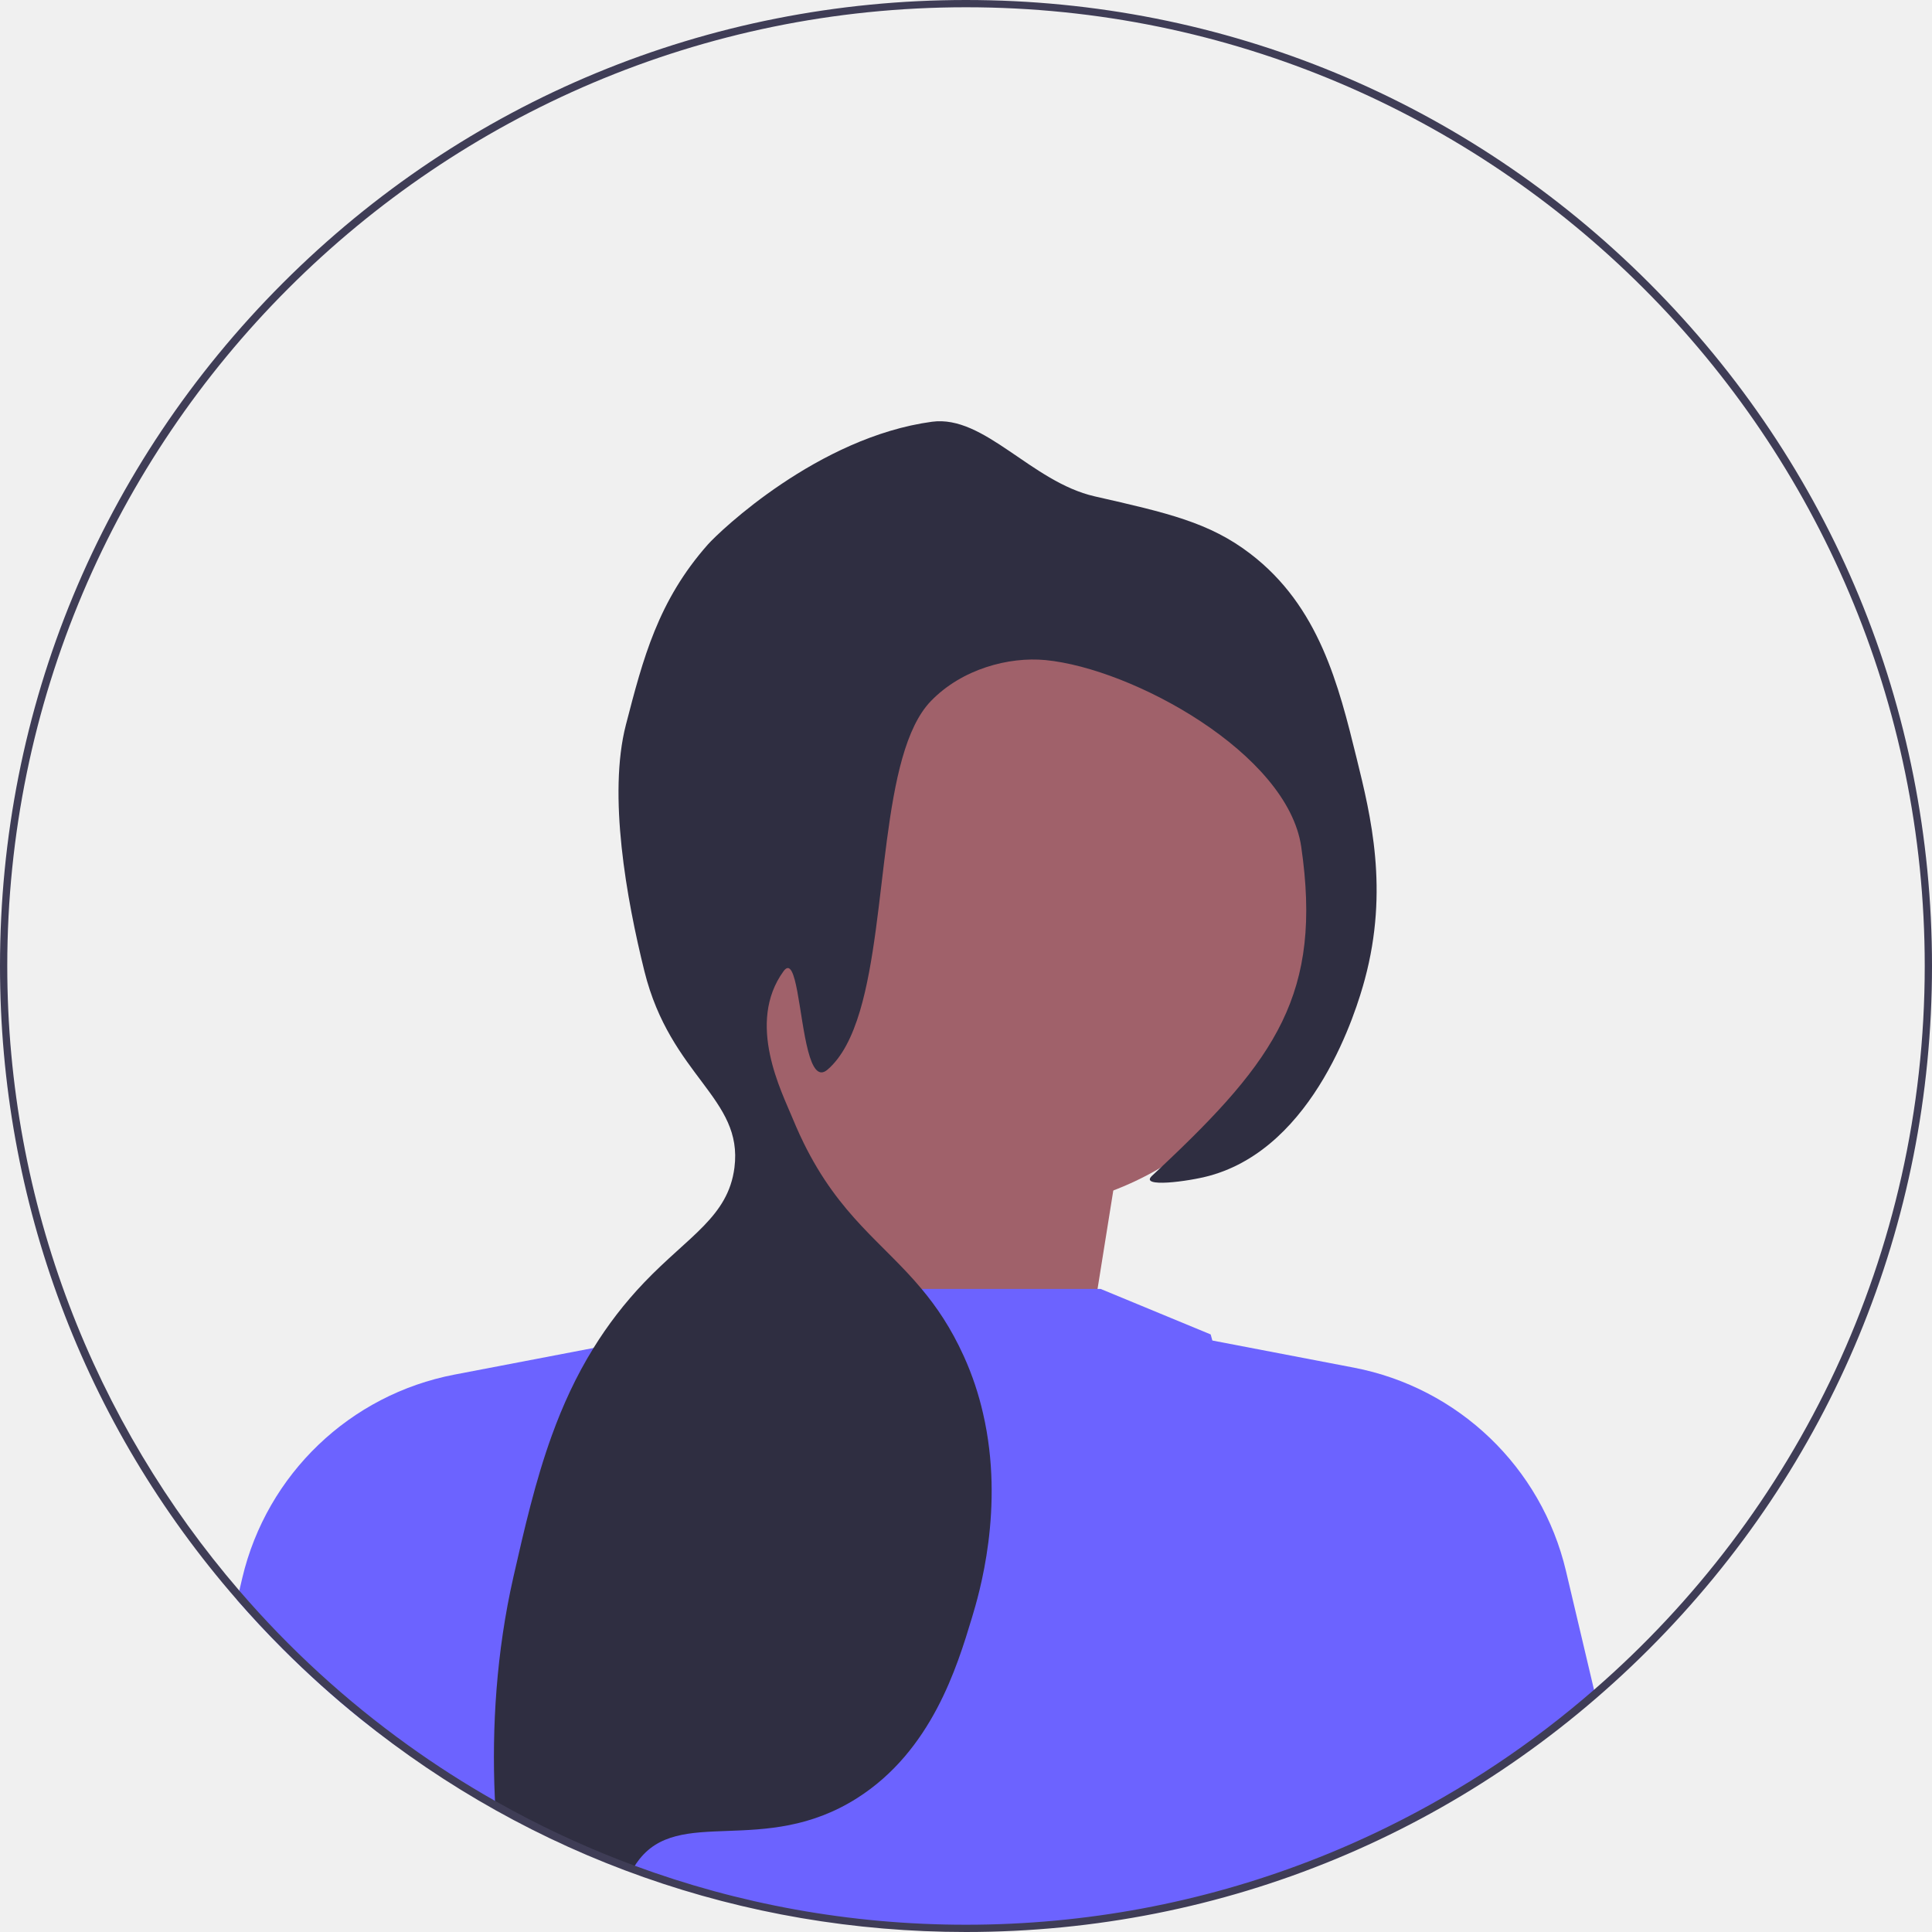
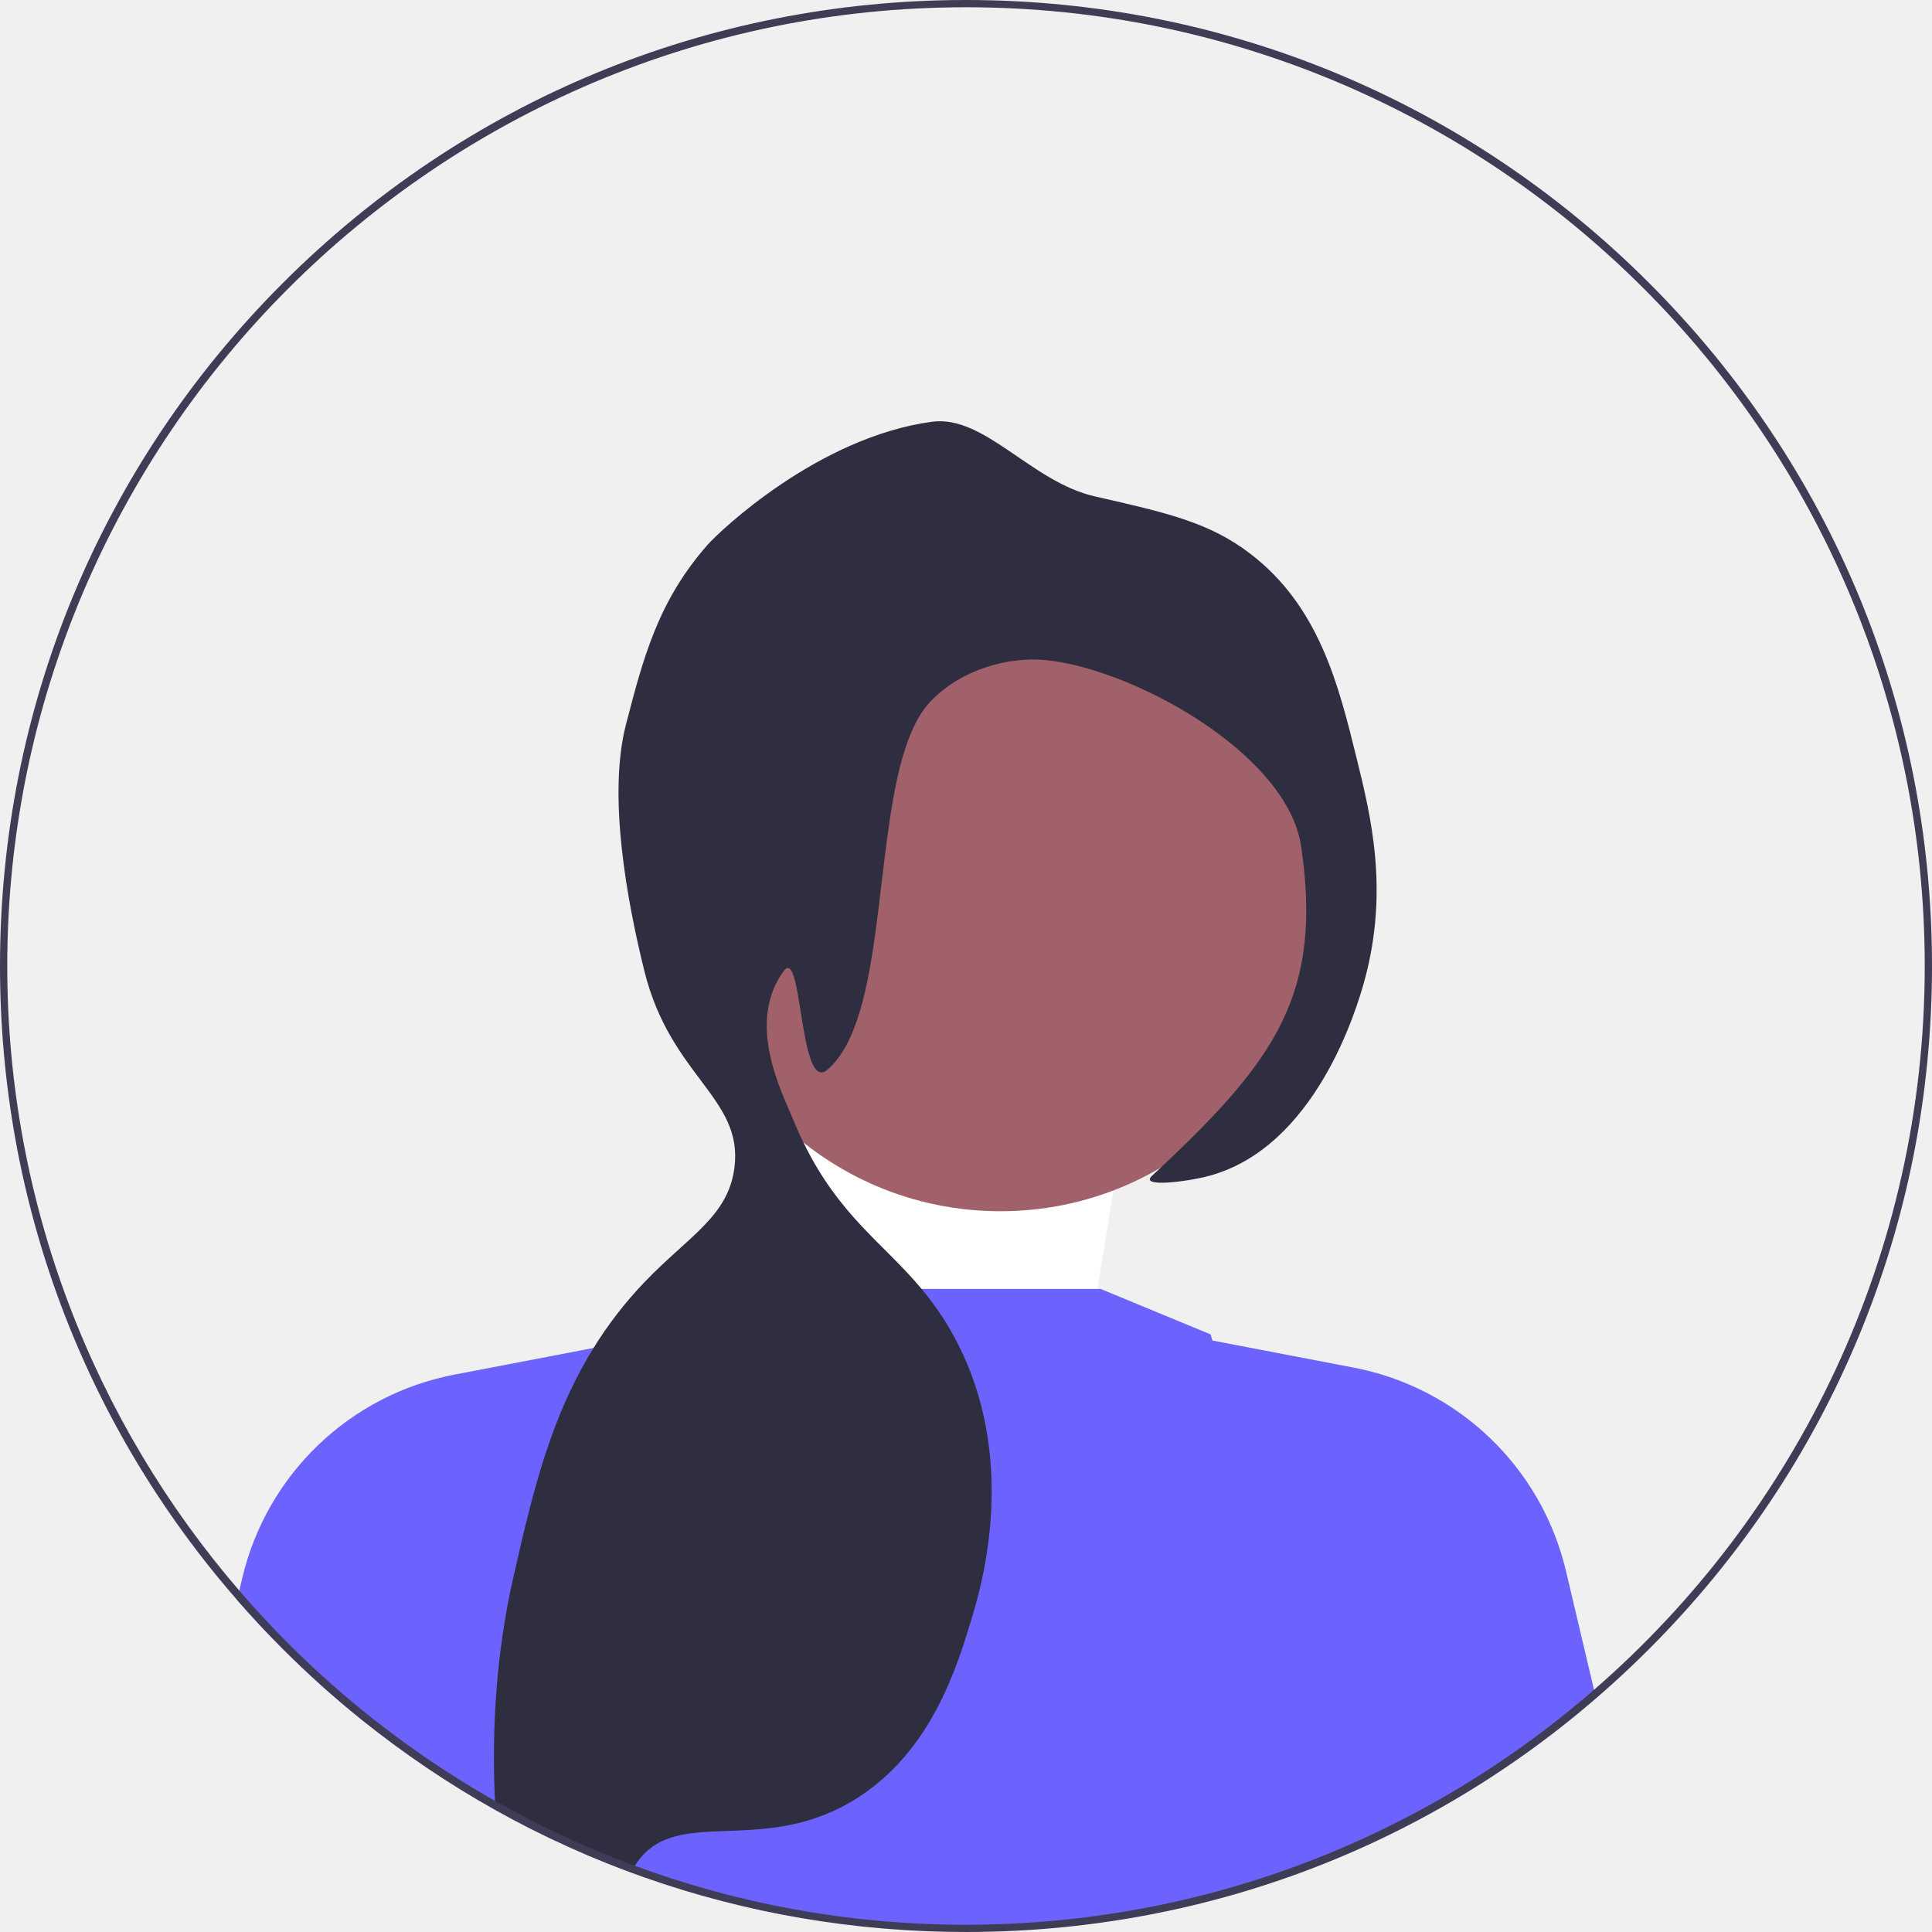
- <svg xmlns="http://www.w3.org/2000/svg" width="532" height="532" viewBox="0 0 532 532">
+ <svg xmlns="http://www.w3.org/2000/svg" width="532" fill="#6c63ff" height="532" viewBox="0 0 532 532">
  <g>
-     <polygon points="297.055 387.221 309.716 308.09 224.255 273.273 211.594 393.551 297.055 387.221" fill="#a0616a" />
+     <polygon points="297.055 387.221 309.716 308.09 224.255 273.273 211.594 393.551 297.055 387.221" fill="#fff" />
    <path d="M382.947,504.165c-7.337,3.577-14.814,6.806-22.403,9.671-15.178,5.743-30.845,10.077-46.918,12.97-15.709,2.836-31.837,4.276-47.966,4.276-21.789,0-43.452-2.614-64.402-7.785-8.204-2.012-16.478-4.471-24.612-7.337-.853-.307-1.719-.614-2.572-.923-10.091-3.661-20.014-7.952-29.559-12.801-1.286-.643-2.572-1.301-3.857-2-1.426-.726-2.837-1.495-4.263-2.292-1.817-.992-3.62-2.027-5.423-3.075-6.037-3.494-11.977-7.268-17.652-11.194l-.377-.251c-.335-.237-.671-.461-.992-.699,.209-1.104,.405-2.111,.587-3.005,.699-3.508,1.16-5.436,1.16-5.436l38.266-79.049,10.664-22.026,5.199-2.139,39.273-16.142h95.987l30.286,12.522s.154,.573,.461,1.677c3.019,10.831,20.629,72.326,47.952,132.493,.377,.838,.769,1.691,1.16,2.544l-0,0Z" fill="#6c63ff" />
    <circle cx="275.459" cy="246.378" r="87.15" fill="#a0616a" />
    <path d="M167.98,370.32l-.15,.75-26.57,126.33-.23,1.1-.37,1.74c-1.43-.73-2.84-1.5-4.26-2.29-1.82-1-3.62-2.03-5.43-3.08-6.03-3.49-11.97-7.27-17.65-11.19l-.38-.26c-.33-.23-.67-.46-.99-.69-4.34-3.03-8.57-6.19-12.7-9.45-.03-.02-.05-.04-.08-.07-7.37-5.94-14.47-12.33-21.26-19.12-4.38-4.38-8.59-8.89-12.62-13.52l.61-2.56,.06-.26,.76-3.26c6.76-28.55,29.63-50.46,58.44-55.98l38.28-7.33,4.54-.86Z" fill="#6c63ff" />
    <path d="M439.396,467.225c-11.279,9.602-23.368,18.296-36.128,25.927-1.244,.755-2.516,1.495-3.787,2.236-5.423,3.131-10.943,6.052-16.534,8.777-7.337,3.577-14.814,6.806-22.403,9.671l-.587-2.768-30.007-142.681,3.885,.741,38.937,7.463c28.804,5.521,51.683,27.435,58.434,55.987l7.449,31.544,.741,3.102h-0Z" fill="#6c63ff" />
    <path d="M375.819,269.674c-2.264,8.442-13.655,46.163-42.823,54.101-5.73,1.565-19.399,3.368-15.779,0,.824-.768,1.621-1.523,2.418-2.264,31.656-29.769,44.569-47.965,38.672-88.356-3.746-25.716-46.4-49.07-70.398-51.391-10.119-.977-23.032,2.446-31.558,11.265-14.074,14.534-11.754,59.147-19.552,85.352-2.096,7.015-4.906,12.718-8.945,16.169-2.516,2.152-4.123-.587-5.311-5.073-2.529-9.532-3.186-26.987-6.778-22.055-10.384,14.298-.489,33.249,2.502,40.559,.615,1.496,1.244,2.934,1.873,4.305v.014c.363,.782,.741,1.565,1.104,2.307v.014c9.979,20.349,21.97,27.63,32.536,40.307,4.151,4.961,8.078,10.733,11.586,18.449,2.404,5.283,4.137,10.594,5.325,15.806,6.051,26.136-1.132,49.881-3.075,56.338-4.067,13.445-11.055,36.547-31.558,49.586-25.744,16.381-49.238,1.944-60.474,17.499-.14,.182-.266,.363-.391,.545-.419,.629-.797,1.258-1.118,1.886-10.091-3.661-20.014-7.952-29.559-12.801-1.286-.643-2.572-1.301-3.857-2-1.426-.726-2.837-1.495-4.263-2.292-.056-1.091-.112-2.18-.154-3.284-.824-18.91,.419-39.693,5.129-60.419,3.019-13.235,6.01-26.359,10.594-39.007,2.991-8.245,6.653-16.296,11.474-24.053,3.858-6.233,8.442-12.285,14.004-18.099,12.215-12.76,23.075-18.084,24.794-31.558,2.459-19.231-17.568-25.016-24.794-54.101-4.933-19.887-10.091-48.552-5.087-67.867,4.724-18.252,8.833-34.087,22.544-49.601,3.298-3.718,30.37-29.574,61.732-33.822,14.451-1.942,27.337,16.562,44.807,20.545,20.083,4.571,31.586,7.185,42.822,15.779,18.994,14.507,24.346,36.199,29.308,56.352,3.885,15.765,8.917,36.156,2.25,60.865l0,0Z" fill="#2f2e41" />
  </g>
  <path d="M454.09,77.91C403.85,27.67,337.05,0,266,0S128.15,27.67,77.91,77.91C27.67,128.15,0,194.95,0,266c0,64.85,23.05,126.16,65.29,174.57,4.03,4.63,8.24,9.14,12.62,13.52,6.79,6.79,13.89,13.18,21.26,19.12,.03,.03,.05,.05,.08,.07,47.11,38.05,105.34,58.72,166.75,58.72,71.05,0,137.85-27.67,188.09-77.91,50.24-50.24,77.91-117.04,77.91-188.09s-27.67-137.85-77.91-188.09Zm-15.15,387.39c-17.07,14.85-36.07,27.53-56.56,37.63-7.19,3.55-14.56,6.78-22.1,9.67-29.29,11.24-61.08,17.4-94.28,17.4-32.04,0-62.76-5.74-91.19-16.24-11.67-4.3-22.95-9.41-33.78-15.26-1.59-.86-3.17-1.73-4.74-2.62-8.26-4.68-16.25-9.79-23.92-15.31-17.14-12.3-32.75-26.6-46.47-42.56C26.09,391.77,2,331.65,2,266,2,120.43,120.43,2,266,2s264,118.43,264,264c0,79.48-35.3,150.87-91.06,199.3Z" fill="#3f3d56" />
</svg>
